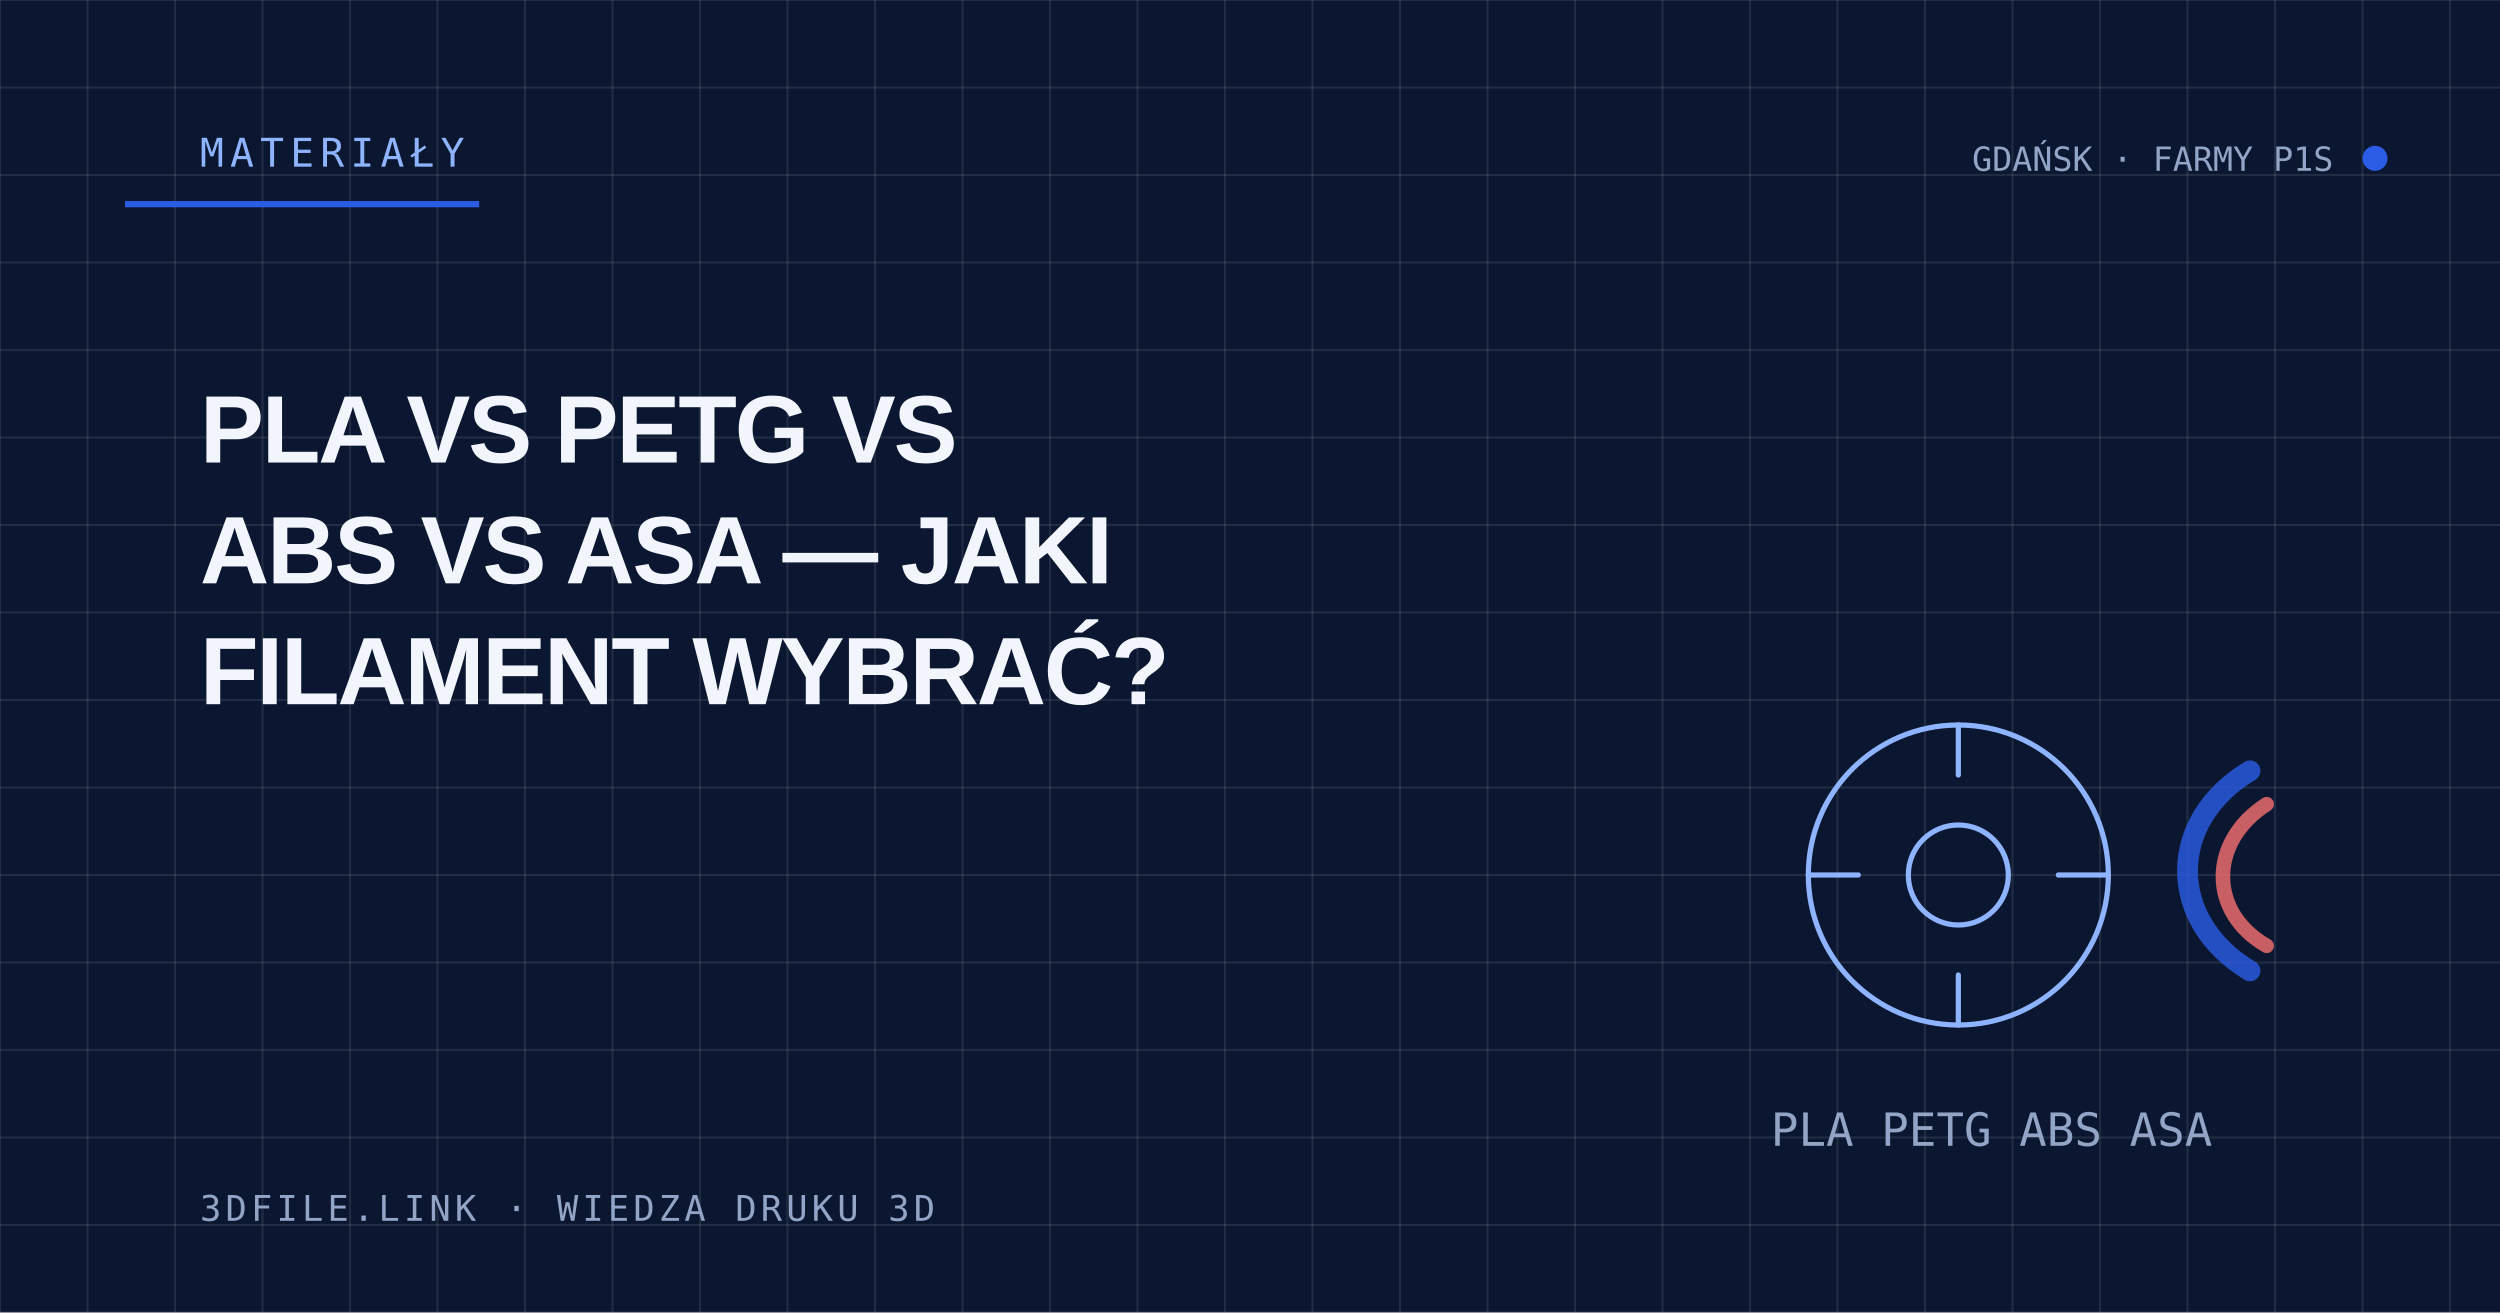
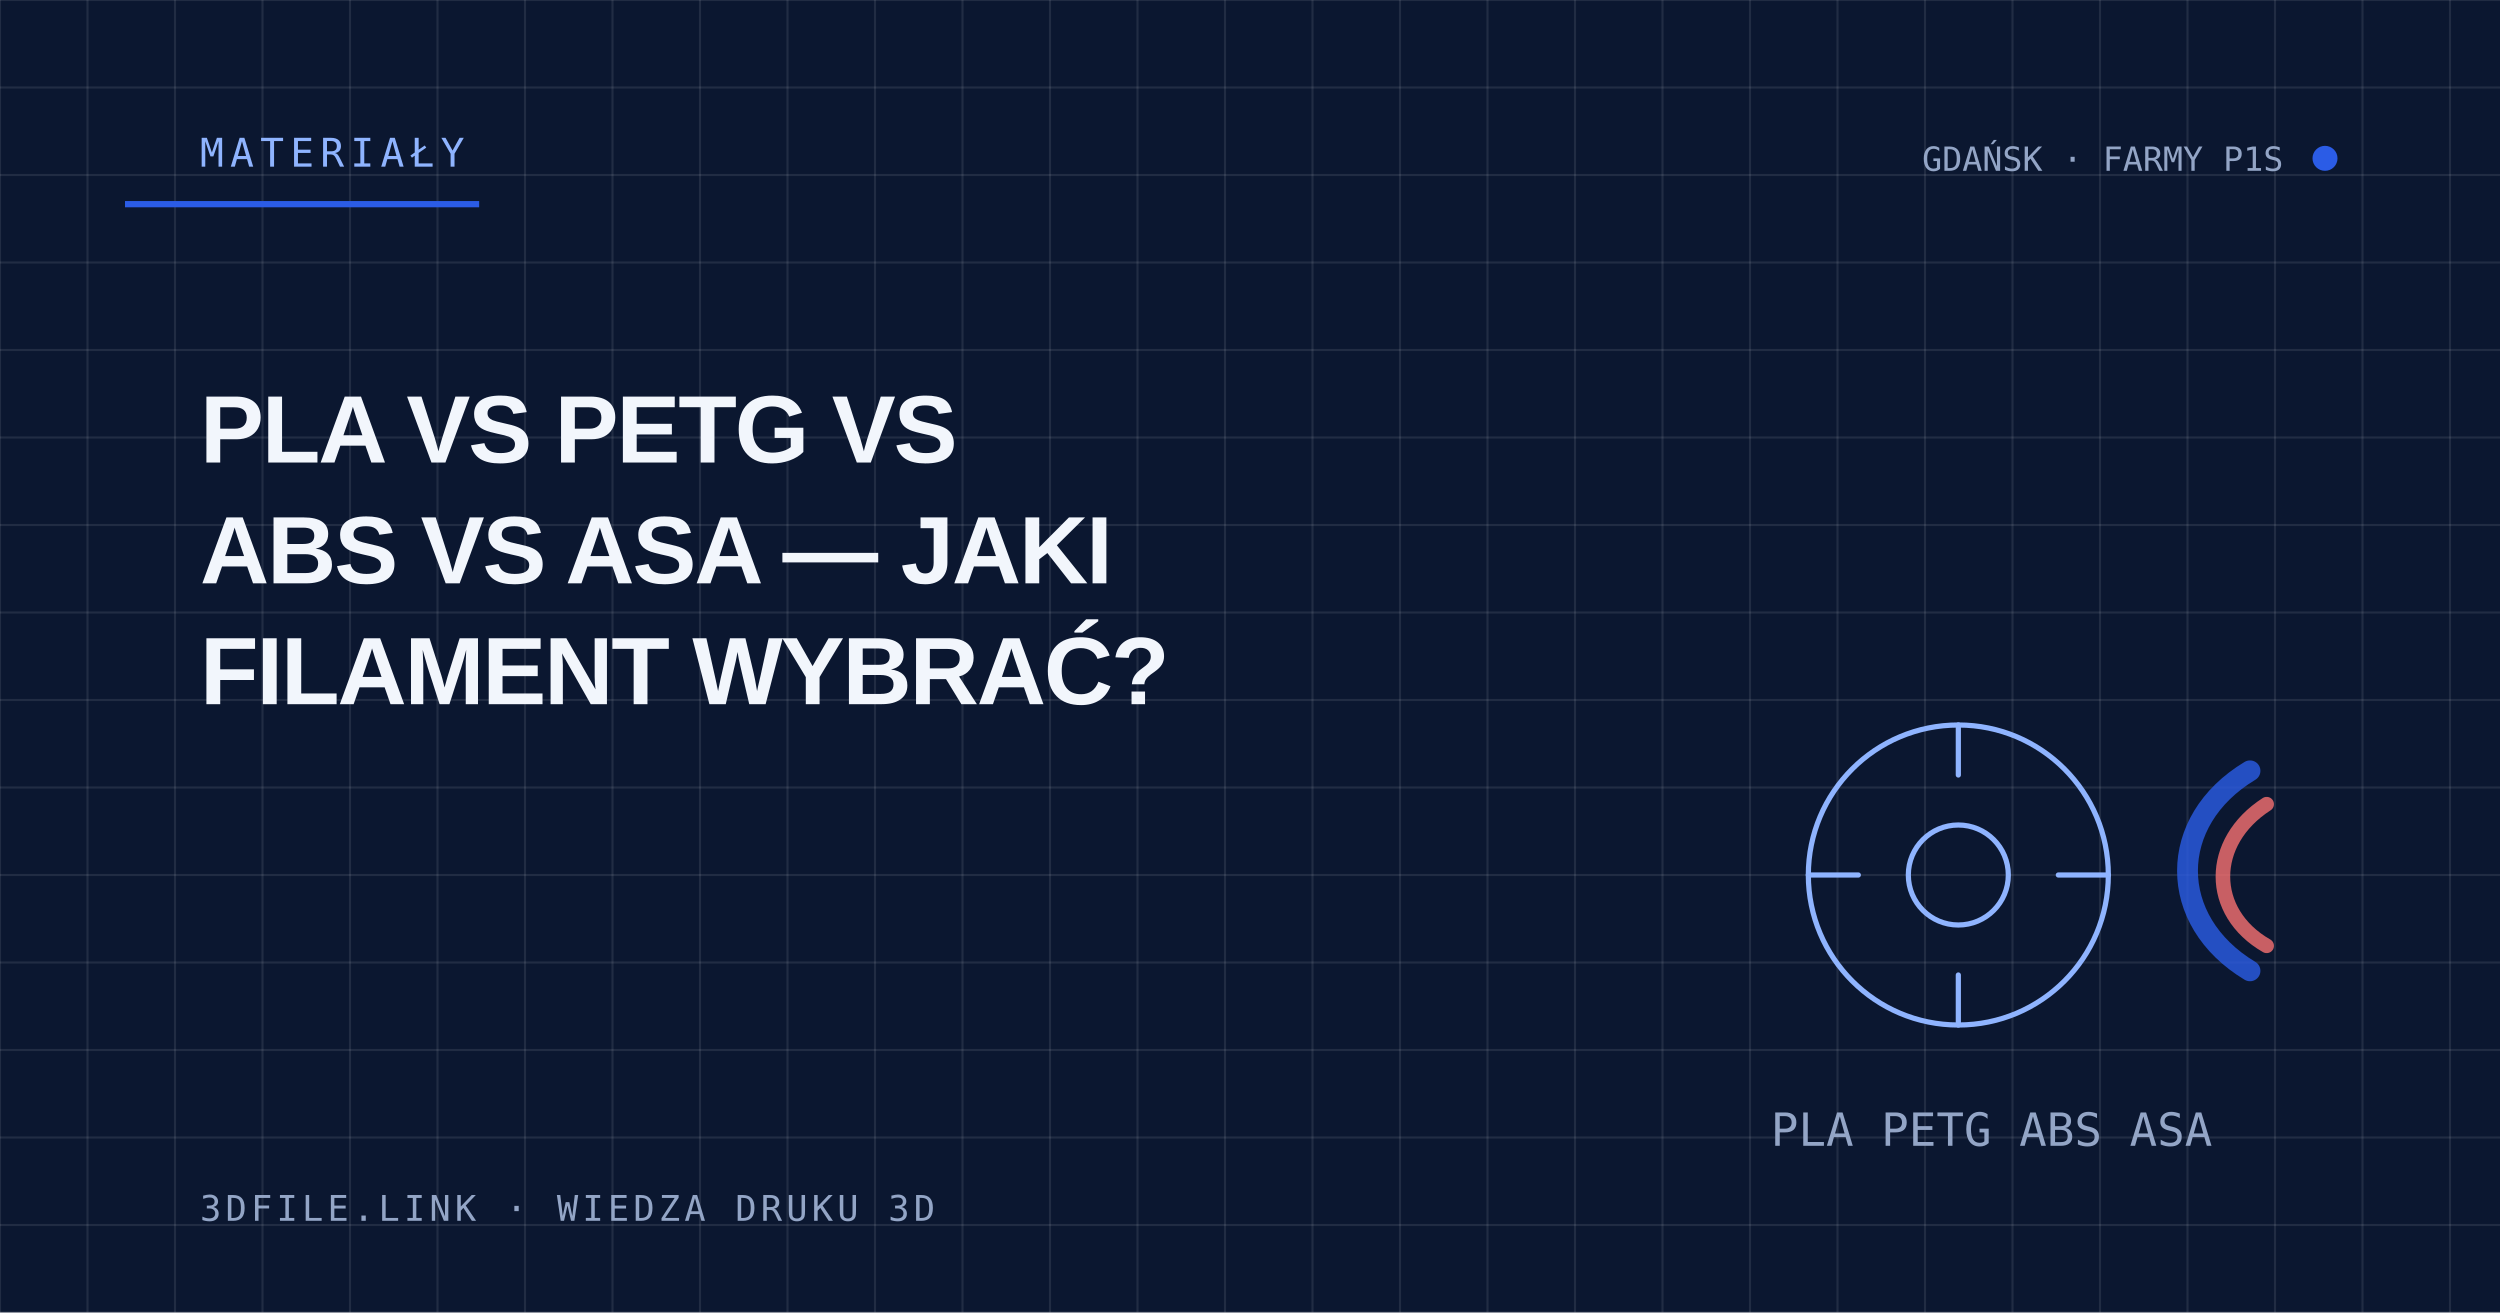
<svg xmlns="http://www.w3.org/2000/svg" viewBox="0 0 1200 630" width="1200" height="630">
  <rect width="1200" height="630" fill="#0B1730" />
  <g stroke="rgba(255,255,255,.09)" stroke-width="1">
    <line x1="0" y1="0" x2="1200" y2="0" />
    <line x1="0" y1="42" x2="1200" y2="42" />
    <line x1="0" y1="84" x2="1200" y2="84" />
    <line x1="0" y1="126" x2="1200" y2="126" />
    <line x1="0" y1="168" x2="1200" y2="168" />
    <line x1="0" y1="210" x2="1200" y2="210" />
    <line x1="0" y1="252" x2="1200" y2="252" />
    <line x1="0" y1="294" x2="1200" y2="294" />
    <line x1="0" y1="336" x2="1200" y2="336" />
    <line x1="0" y1="378" x2="1200" y2="378" />
    <line x1="0" y1="420" x2="1200" y2="420" />
    <line x1="0" y1="462" x2="1200" y2="462" />
    <line x1="0" y1="504" x2="1200" y2="504" />
    <line x1="0" y1="546" x2="1200" y2="546" />
    <line x1="0" y1="588" x2="1200" y2="588" />
    <line x1="0" y1="630" x2="1200" y2="630" />
    <line x1="0" y1="0" x2="0" y2="630" />
    <line x1="42" y1="0" x2="42" y2="630" />
    <line x1="84" y1="0" x2="84" y2="630" />
    <line x1="126" y1="0" x2="126" y2="630" />
    <line x1="168" y1="0" x2="168" y2="630" />
    <line x1="210" y1="0" x2="210" y2="630" />
    <line x1="252" y1="0" x2="252" y2="630" />
    <line x1="294" y1="0" x2="294" y2="630" />
    <line x1="336" y1="0" x2="336" y2="630" />
    <line x1="378" y1="0" x2="378" y2="630" />
    <line x1="420" y1="0" x2="420" y2="630" />
    <line x1="462" y1="0" x2="462" y2="630" />
    <line x1="504" y1="0" x2="504" y2="630" />
    <line x1="546" y1="0" x2="546" y2="630" />
    <line x1="588" y1="0" x2="588" y2="630" />
    <line x1="630" y1="0" x2="630" y2="630" />
    <line x1="672" y1="0" x2="672" y2="630" />
    <line x1="714" y1="0" x2="714" y2="630" />
    <line x1="756" y1="0" x2="756" y2="630" />
    <line x1="798" y1="0" x2="798" y2="630" />
    <line x1="840" y1="0" x2="840" y2="630" />
    <line x1="882" y1="0" x2="882" y2="630" />
    <line x1="924" y1="0" x2="924" y2="630" />
    <line x1="966" y1="0" x2="966" y2="630" />
    <line x1="1008" y1="0" x2="1008" y2="630" />
    <line x1="1050" y1="0" x2="1050" y2="630" />
    <line x1="1092" y1="0" x2="1092" y2="630" />
    <line x1="1134" y1="0" x2="1134" y2="630" />
    <line x1="1176" y1="0" x2="1176" y2="630" />
  </g>
  <text x="96" y="80" font-family="Consolas,monospace" font-size="19" letter-spacing="3" fill="#8FB4FF">MATERIAŁY</text>
  <line x1="60" y1="98" x2="230" y2="98" stroke="#2B5CE6" stroke-width="3" />
  <text x="96" y="222" font-family="Arial Black,Arial" font-size="46" font-weight="900" fill="#F2F6FC" letter-spacing="-1">PLA VS PETG VS</text>
  <text x="96" y="280" font-family="Arial Black,Arial" font-size="46" font-weight="900" fill="#F2F6FC" letter-spacing="-1">ABS VS ASA — JAKI</text>
  <text x="96" y="338" font-family="Arial Black,Arial" font-size="46" font-weight="900" fill="#F2F6FC" letter-spacing="-1">FILAMENT WYBRAĆ?</text>
  <g transform="translate(820,330)" fill="none" stroke="#8FB4FF" stroke-width="2.5" stroke-linecap="round" stroke-linejoin="round">
    <circle cx="120" cy="90" r="72" />
    <circle cx="120" cy="90" r="24" />
    <path d="M120 18v24M120 138v24M48 90h24M168 90h24" />
    <path d="M260 40c-40 24-40 72 0 96" stroke="#2B5CE6" stroke-width="10" opacity=".8" />
    <path d="M268 56c-28 18-28 52 0 68" stroke="#F87171" stroke-width="7" opacity=".8" />
    <text x="30" y="220" font-family="Consolas" font-size="22" fill="#93A5C6" stroke="none">PLA PETG ABS ASA</text>
  </g>
  <text x="96" y="586" font-family="Consolas,monospace" font-size="17" letter-spacing="2" fill="#93A5C6">3DFILE.LINK · WIEDZA DRUKU 3D</text>
-   <circle cx="1140" cy="76" r="6" fill="#2B5CE6" />
-   <text x="1120" y="82" text-anchor="end" font-family="Consolas,monospace" font-size="16" fill="#93A5C6">GDAŃSK · FARMY P1S</text>
+   <circle cx="1116" cy="76" r="6" fill="#2B5CE6" />
+   <text x="1096" y="82" text-anchor="end" font-family="Consolas,monospace" font-size="16" fill="#93A5C6">GDAŃSK · FARMY P1S</text>
</svg>
